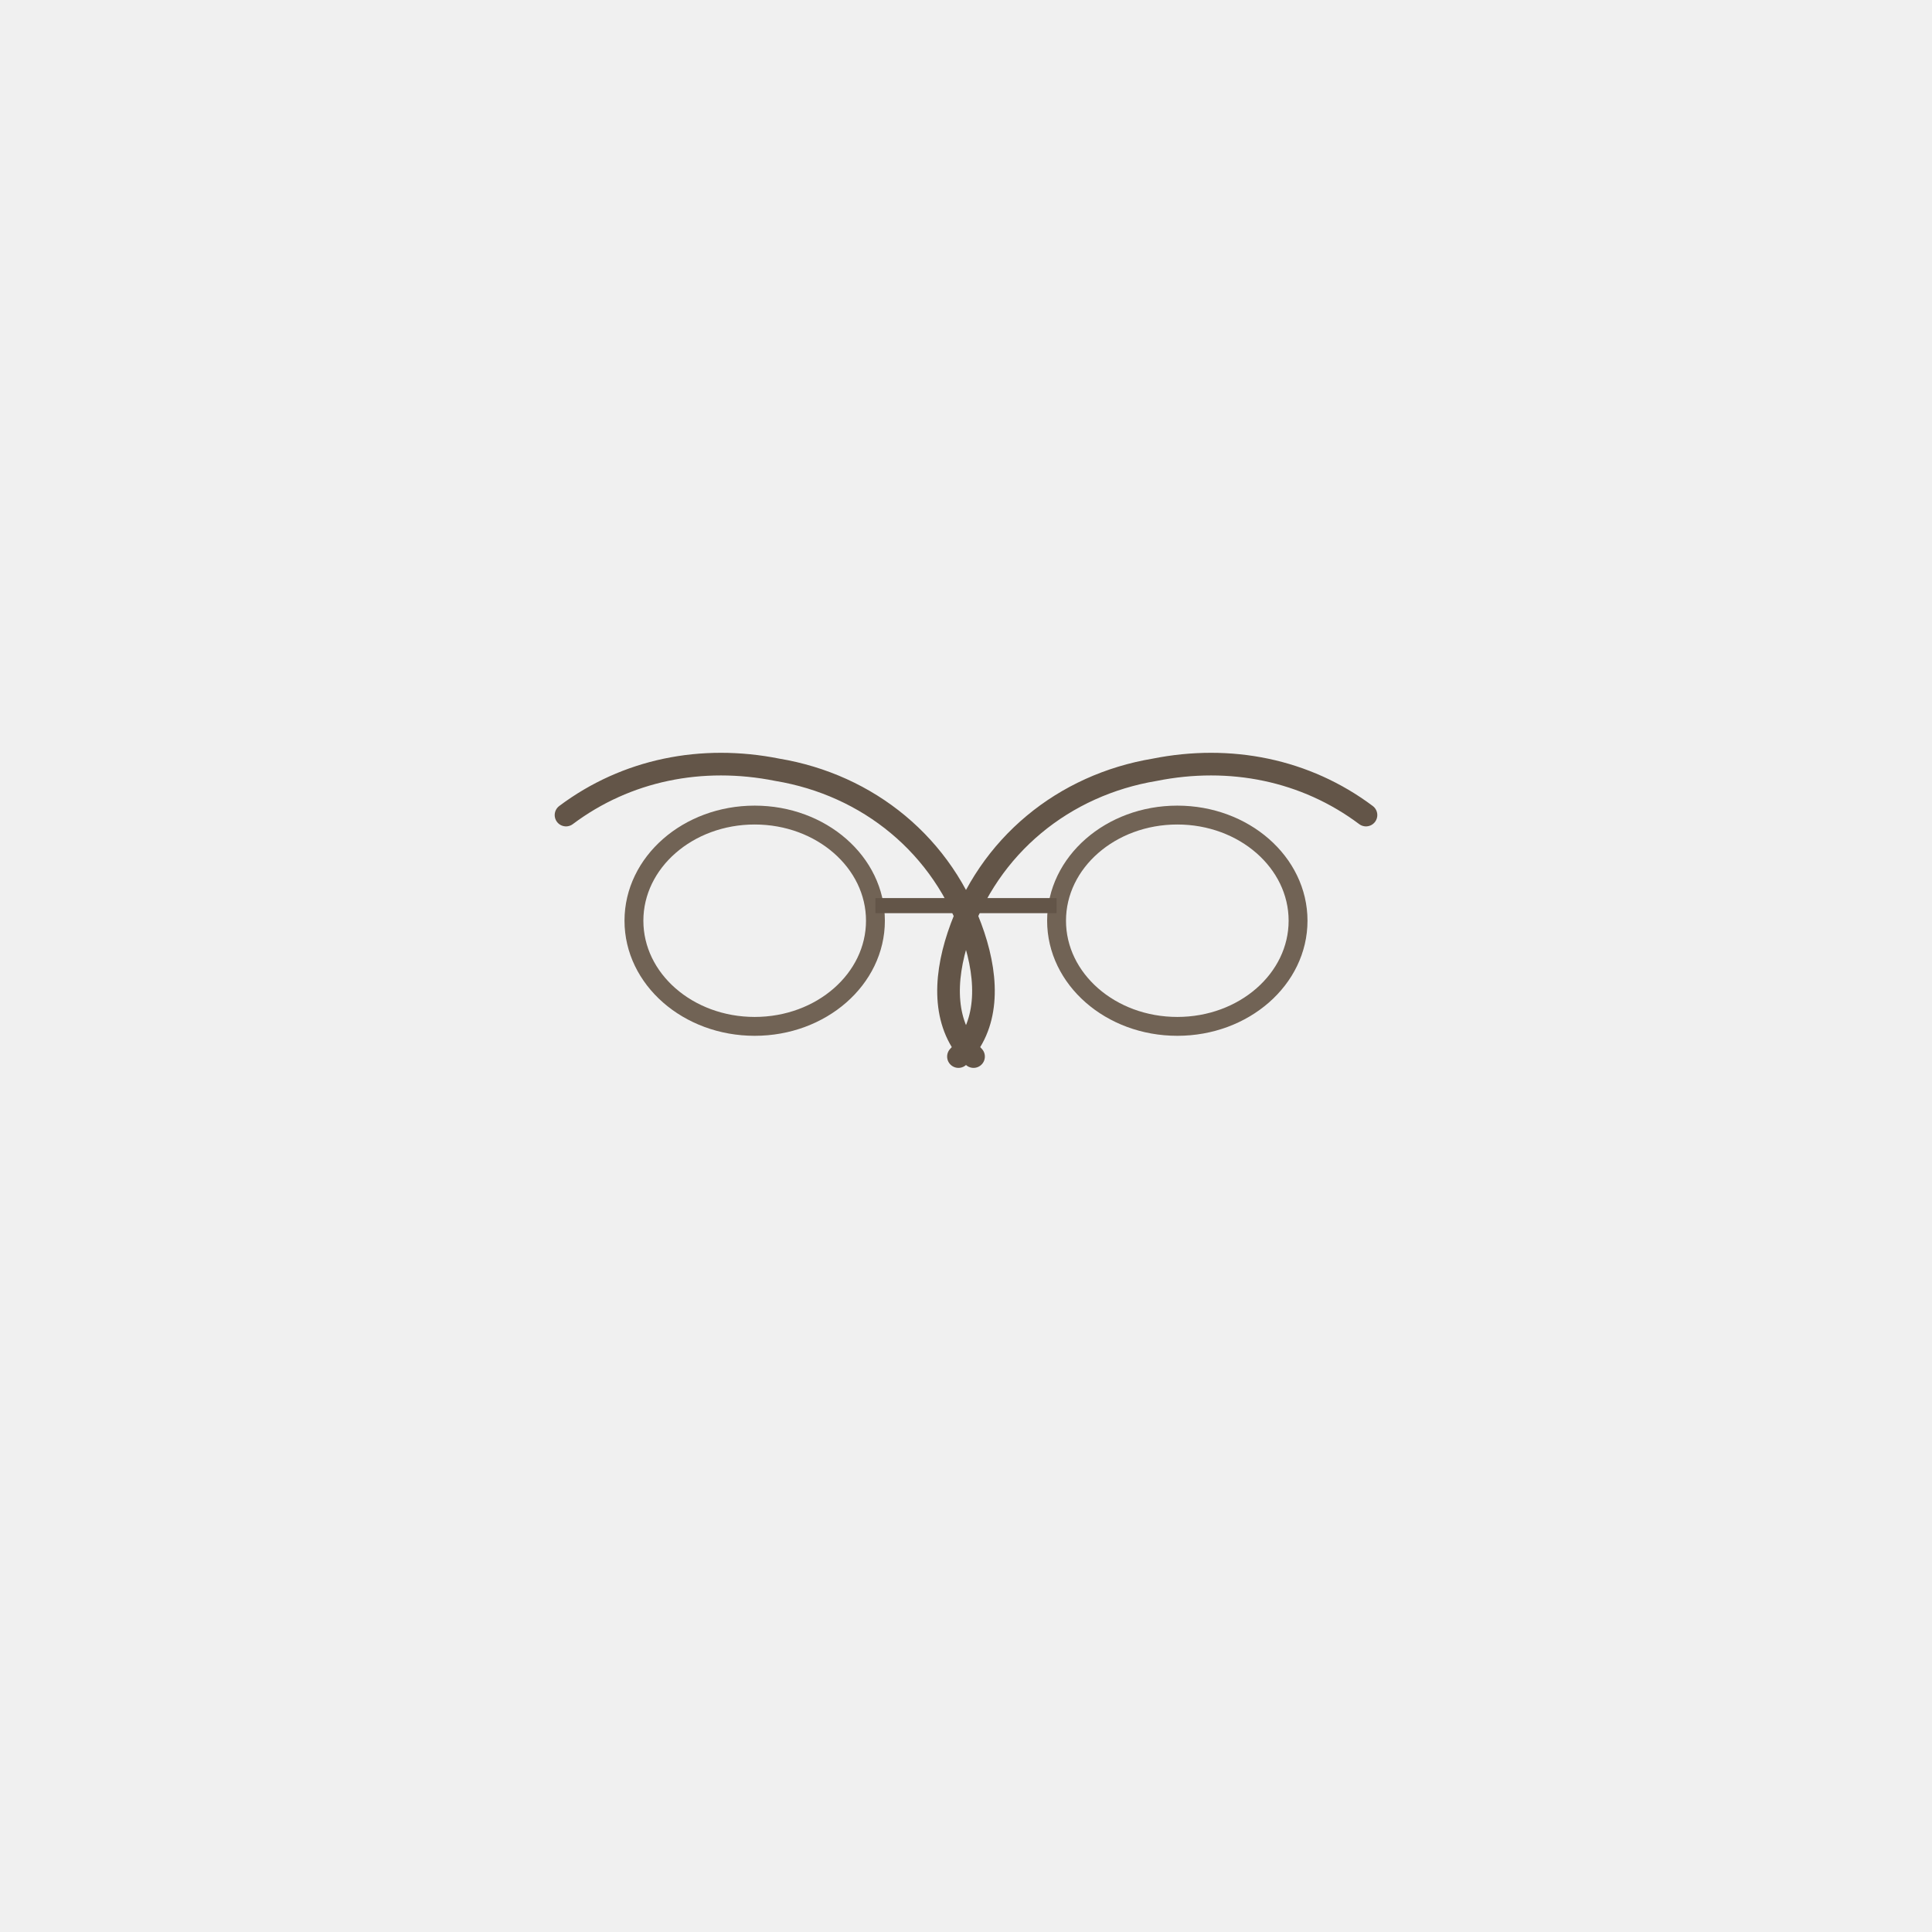
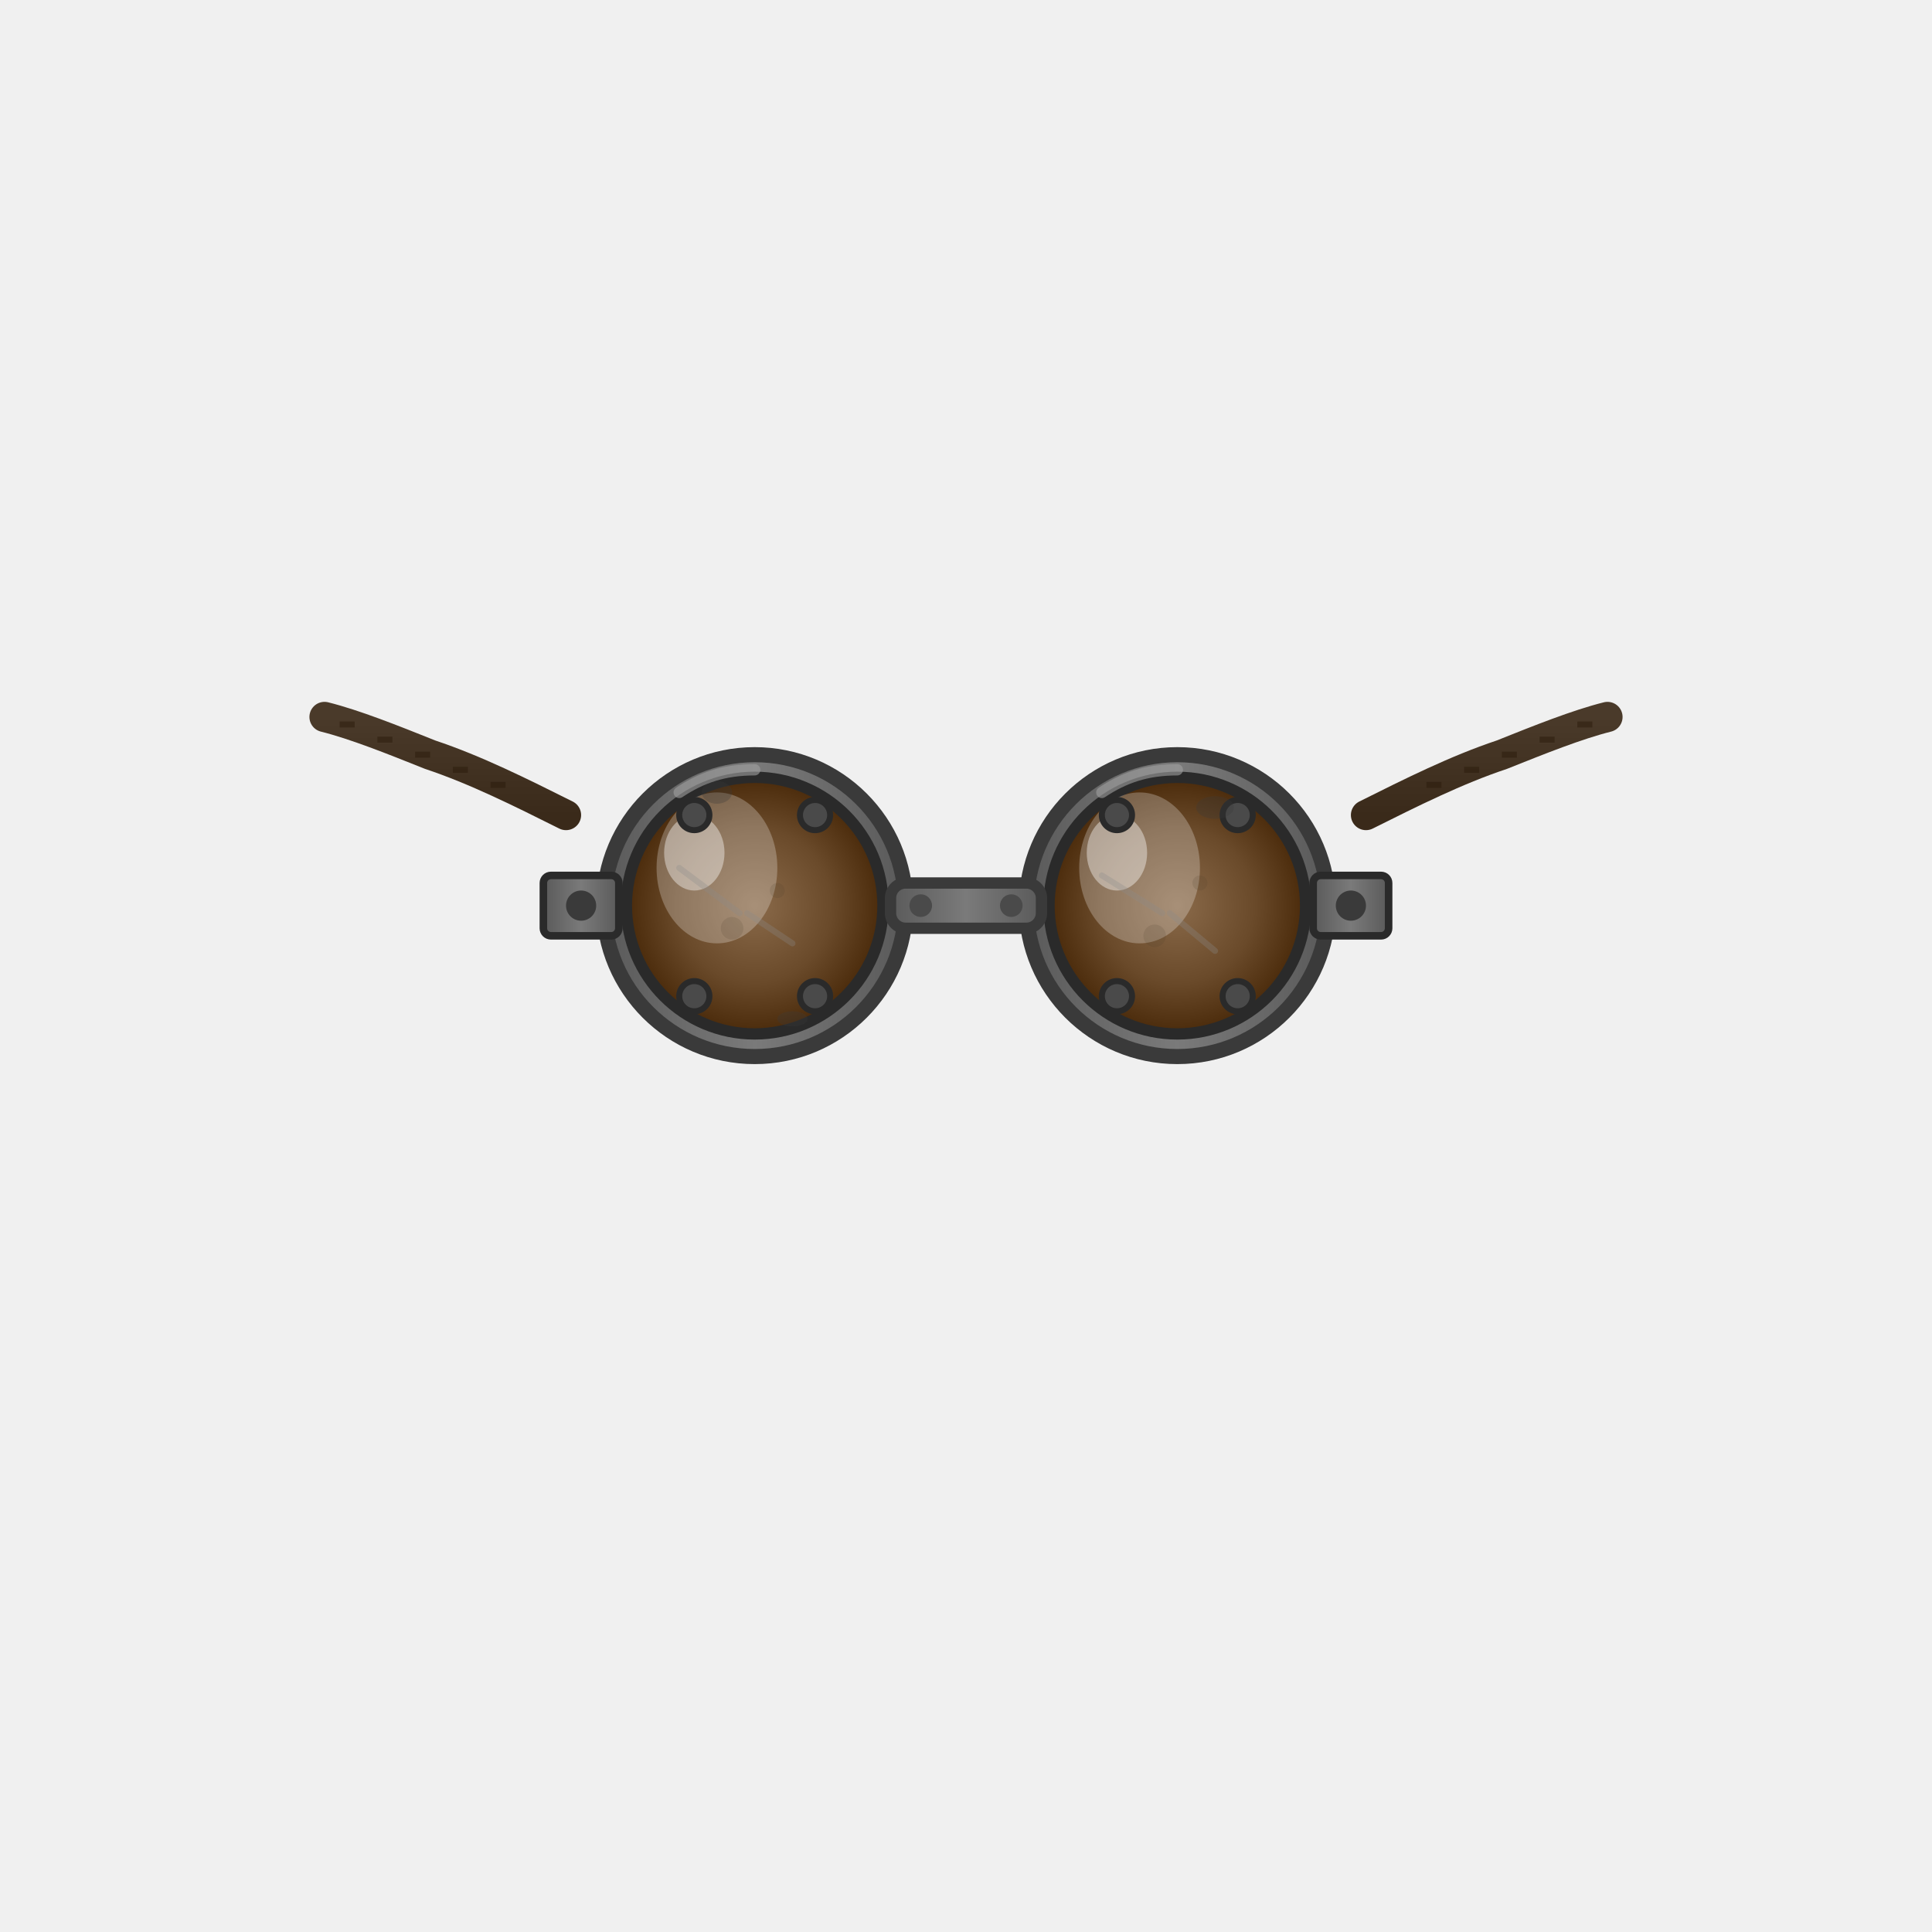
<svg xmlns="http://www.w3.org/2000/svg" width="256" height="256" viewBox="0 0 256 256">
-   <g opacity="0.85">
-     <path d="M75 108c8-6 18-8 28-6 12 2 22 10 26 22 2 6 2 12-2 16" stroke="#4a3a2a" stroke-width="3" fill="none" stroke-linecap="round" />
-     <path d="M181 108c-8-6-18-8-28-6-12 2-22 10-26 22-2 6-2 12 2 16" stroke="#4a3a2a" stroke-width="3" fill="none" stroke-linecap="round" />
-     <ellipse cx="100" cy="122" rx="16" ry="14" fill="none" stroke="#5a4a3a" stroke-width="2.5" />
-     <ellipse cx="156" cy="122" rx="16" ry="14" fill="none" stroke="#5a4a3a" stroke-width="2.5" />
-     <path d="M116 120h24" stroke="#4a3a2a" stroke-width="2" fill="none" />
+   <defs>
+     <radialGradient id="goggleLens" cx="50%" cy="50%">
+       <stop offset="0%" stop-color="#8a6a4a" />
+       <stop offset="60%" stop-color="#6a4a2a" />
+       <stop offset="100%" stop-color="#4a2a0a" />
+     </radialGradient>
+     <linearGradient id="frameGrad" x1="0%" y1="0%" x2="100%" y2="0%">
+       <stop offset="0%" stop-color="#5a5a5a" />
+       <stop offset="50%" stop-color="#7a7a7a" />
+       <stop offset="100%" stop-color="#5a5a5a" />
+     </linearGradient>
+     <linearGradient id="strapGrad" x1="0%" y1="0%" x2="0%" y2="100%">
+       <stop offset="0%" stop-color="#4a3a2a" />
+       <stop offset="100%" stop-color="#3a2a1a" />
+     </linearGradient>
+   </defs>
+   <circle cx="100" cy="120" r="20" fill="url(#frameGrad)" stroke="#3a3a3a" stroke-width="2" />
+   <circle cx="100" cy="120" r="17" fill="url(#goggleLens)" stroke="#2a2a2a" stroke-width="1.5" />
+   <ellipse cx="95" cy="115" rx="8" ry="10" fill="#ffffff" opacity="0.25" />
+   <ellipse cx="92" cy="113" rx="4" ry="5" fill="#ffffff" opacity="0.4" />
+   <g opacity="0.3" stroke="#8a8a8a" stroke-width="0.8" fill="none" stroke-linecap="round">
+     <path d="M90 115l8 6" />
+     <path d="M105 125l-6 -4" />
+   </g>
+   <circle cx="92" cy="108" r="2" fill="#4a4a4a" stroke="#2a2a2a" stroke-width="0.8" />
+   <circle cx="108" cy="108" r="2" fill="#4a4a4a" stroke="#2a2a2a" stroke-width="0.8" />
+   <circle cx="92" cy="132" r="2" fill="#4a4a4a" stroke="#2a2a2a" stroke-width="0.8" />
+   <circle cx="108" cy="132" r="2" fill="#4a4a4a" stroke="#2a2a2a" stroke-width="0.8" />
+   <circle cx="156" cy="120" r="20" fill="url(#frameGrad)" stroke="#3a3a3a" stroke-width="2" />
+   <circle cx="156" cy="120" r="17" fill="url(#goggleLens)" stroke="#2a2a2a" stroke-width="1.5" />
+   <ellipse cx="151" cy="115" rx="8" ry="10" fill="#ffffff" opacity="0.25" />
+   <ellipse cx="148" cy="113" rx="4" ry="5" fill="#ffffff" opacity="0.4" />
+   <g opacity="0.3" stroke="#8a8a8a" stroke-width="0.8" fill="none" stroke-linecap="round">
+     <path d="M146 116l8 5" />
+     <path d="M161 126l-6 -5" />
+   </g>
+   <circle cx="148" cy="108" r="2" fill="#4a4a4a" stroke="#2a2a2a" stroke-width="0.8" />
+   <circle cx="164" cy="108" r="2" fill="#4a4a4a" stroke="#2a2a2a" stroke-width="0.8" />
+   <circle cx="148" cy="132" r="2" fill="#4a4a4a" stroke="#2a2a2a" stroke-width="0.8" />
+   <circle cx="164" cy="132" r="2" fill="#4a4a4a" stroke="#2a2a2a" stroke-width="0.8" />
+   <rect x="118" y="117" width="20" height="6" fill="url(#frameGrad)" stroke="#3a3a3a" stroke-width="1.5" rx="2" />
+   <circle cx="122" cy="120" r="1.5" fill="#4a4a4a" />
+   <circle cx="134" cy="120" r="1.5" fill="#4a4a4a" />
+   <rect x="72" y="116" width="10" height="8" fill="url(#frameGrad)" stroke="#2a2a2a" stroke-width="1" rx="1" />
+   <circle cx="77" cy="120" r="2" fill="#3a3a3a" />
+   <rect x="174" y="116" width="10" height="8" fill="url(#frameGrad)" stroke="#2a2a2a" stroke-width="1" rx="1" />
+   <circle cx="179" cy="120" r="2" fill="#3a3a3a" />
+   <path d="M75 108c-6-3-12-6-18-8c-5-2-10-4-14-5" fill="none" stroke="url(#strapGrad)" stroke-width="4" stroke-linecap="round" />
+   <path d="M181 108c6-3 12-6 18-8c5-2 10-4 14-5" fill="none" stroke="url(#strapGrad)" stroke-width="4" stroke-linecap="round" />
+   <g opacity="0.5" stroke="#2a1a0a" stroke-width="0.8" fill="none">
+     <path d="M45 96l2 0M50 98l2 0M55 100l2 0M60 102l2 0M65 104l2 0" />
+     <path d="M211 96l-2 0M206 98l-2 0M201 100l-2 0M196 102l-2 0M191 104l-2 0" />
+   </g>
+   <g opacity="0.3" fill="#3a3a3a">
+     <ellipse cx="95" cy="105" rx="2" ry="1.5" />
+     <ellipse cx="161" cy="107" rx="2.5" ry="1.5" />
+     <ellipse cx="105" cy="135" rx="2" ry="1" />
+   </g>
+   <g opacity="0.15" fill="#4a3a2a">
+     <circle cx="97" cy="123" r="1.5" />
+     <circle cx="103" cy="118" r="1" />
+     <circle cx="153" cy="124" r="1.5" />
+     <circle cx="159" cy="117" r="1" />
+   </g>
+   <g opacity="0.6" stroke="#a0a0a0" stroke-width="1.5" fill="none" stroke-linecap="round">
+     <path d="M90 105c3-2 6-3 10-3" />
+     <path d="M146 105c3-2 6-3 10-3" />
  </g>
</svg>
